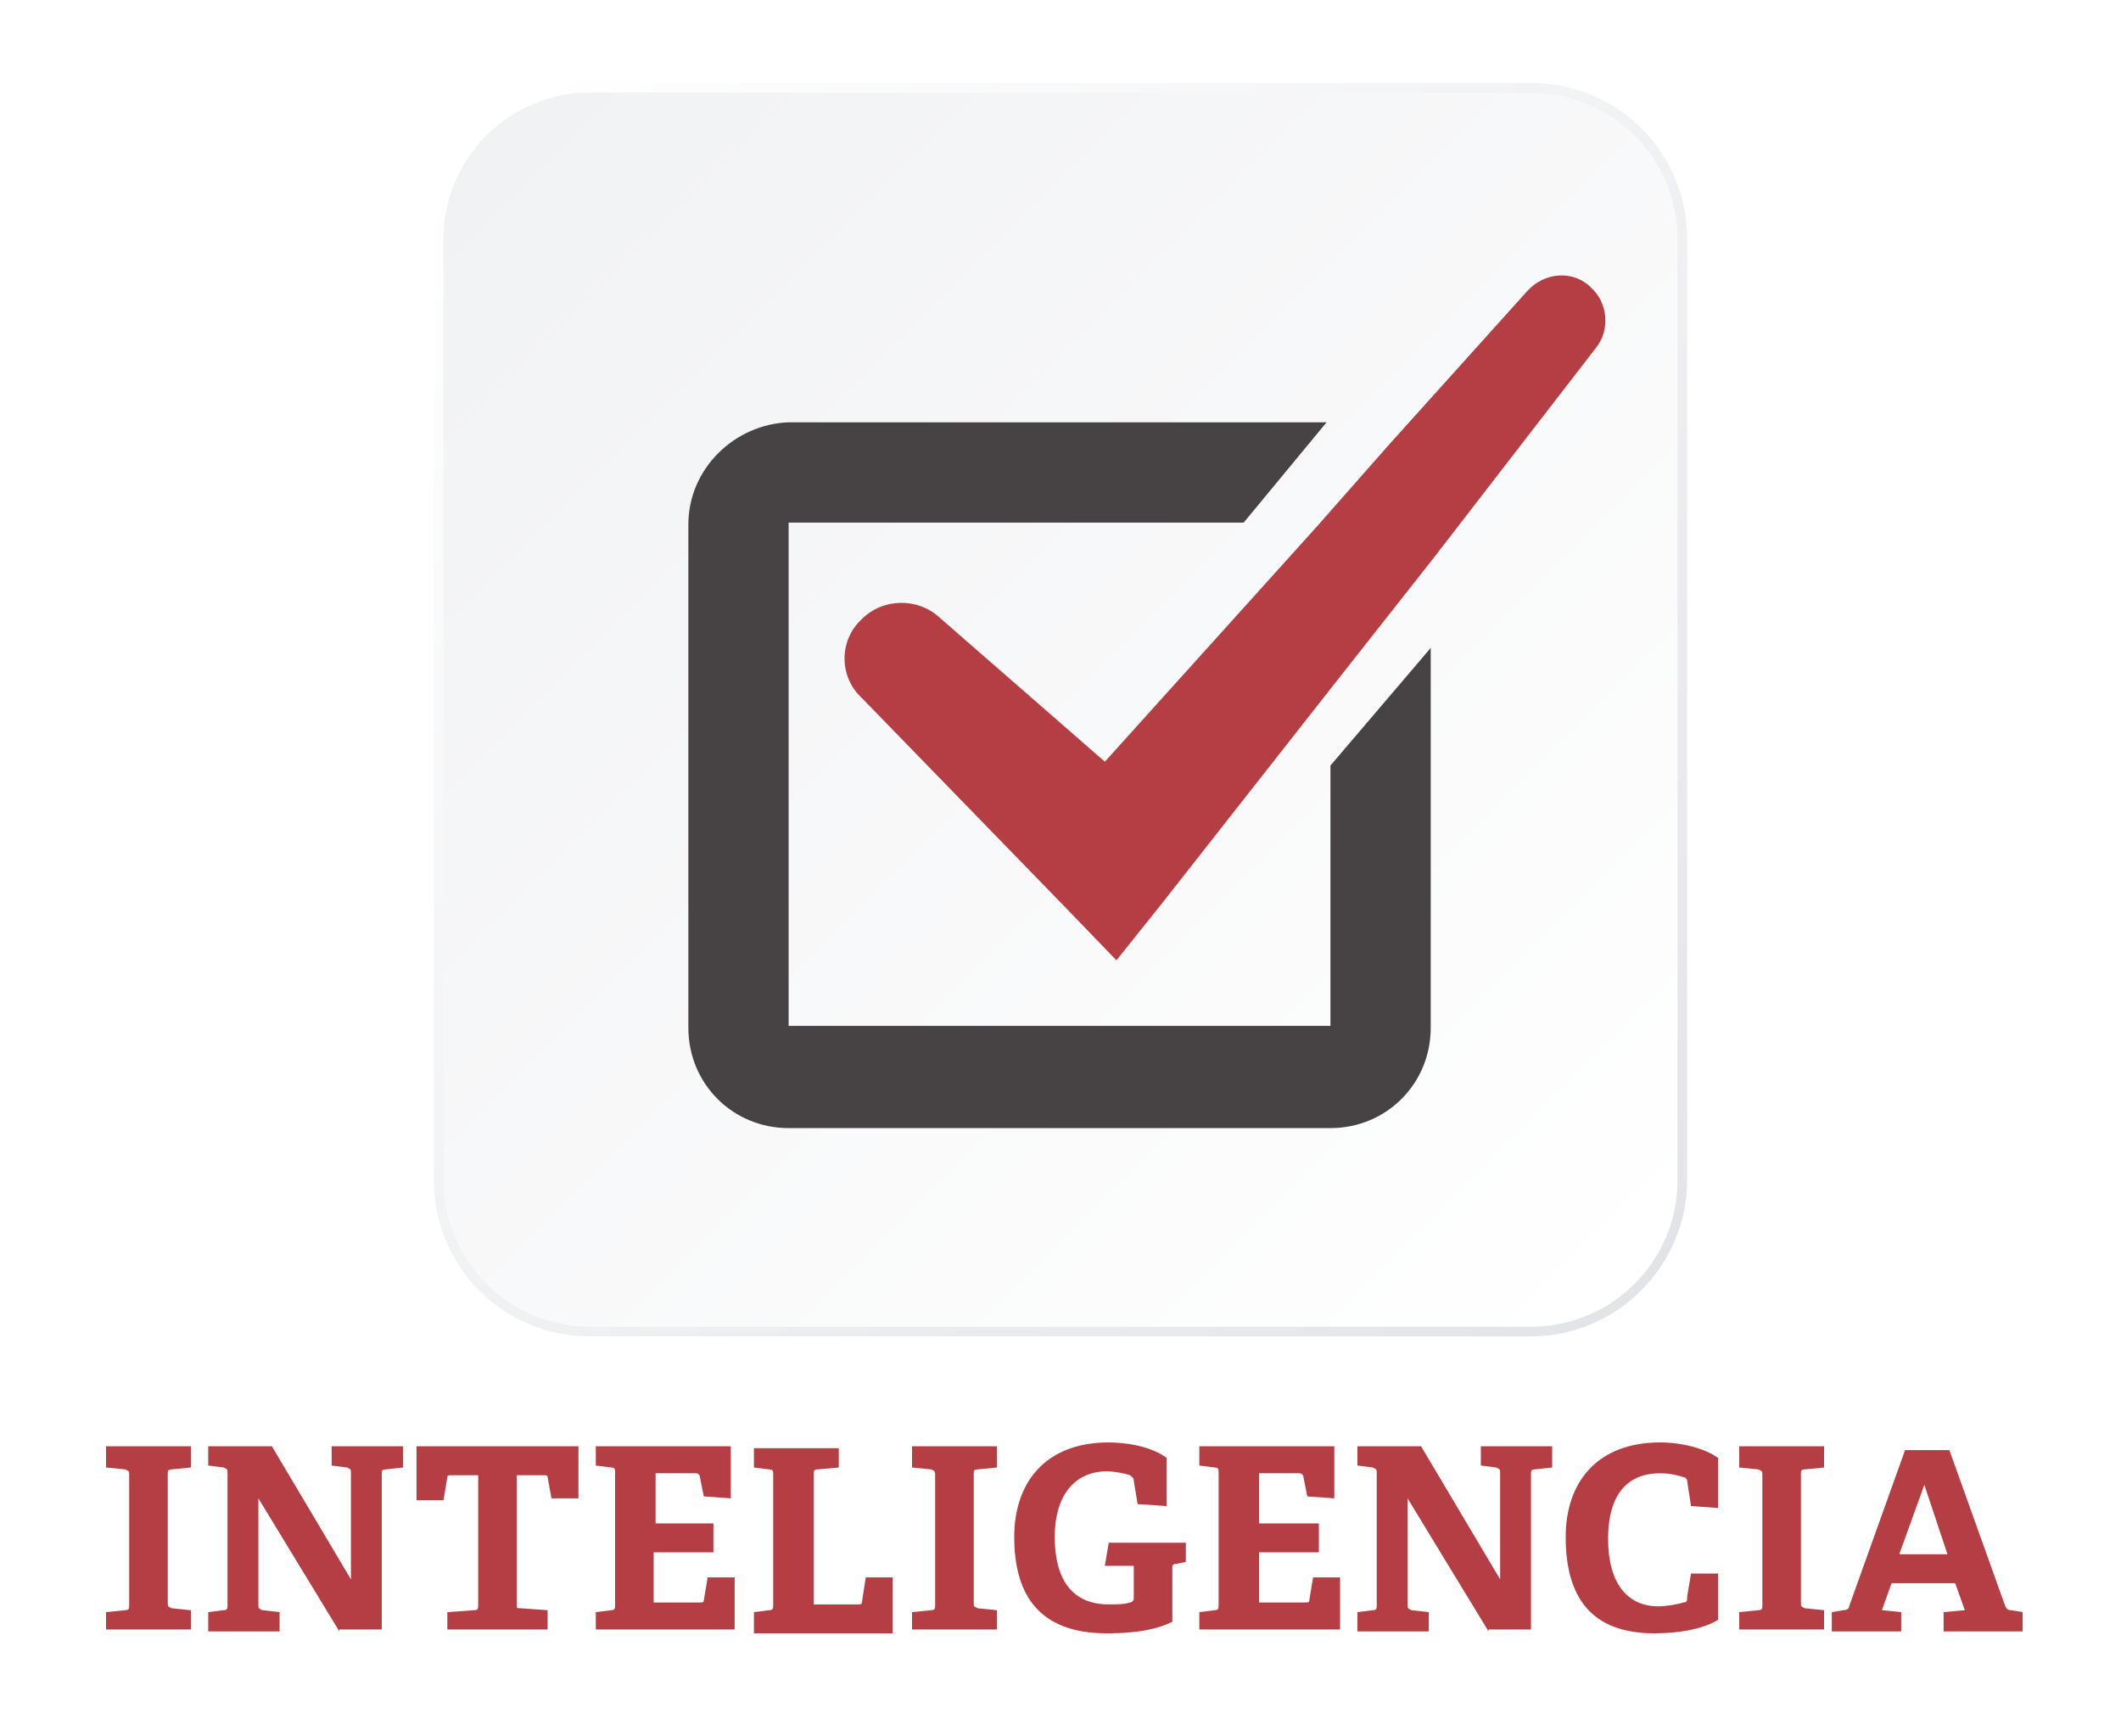
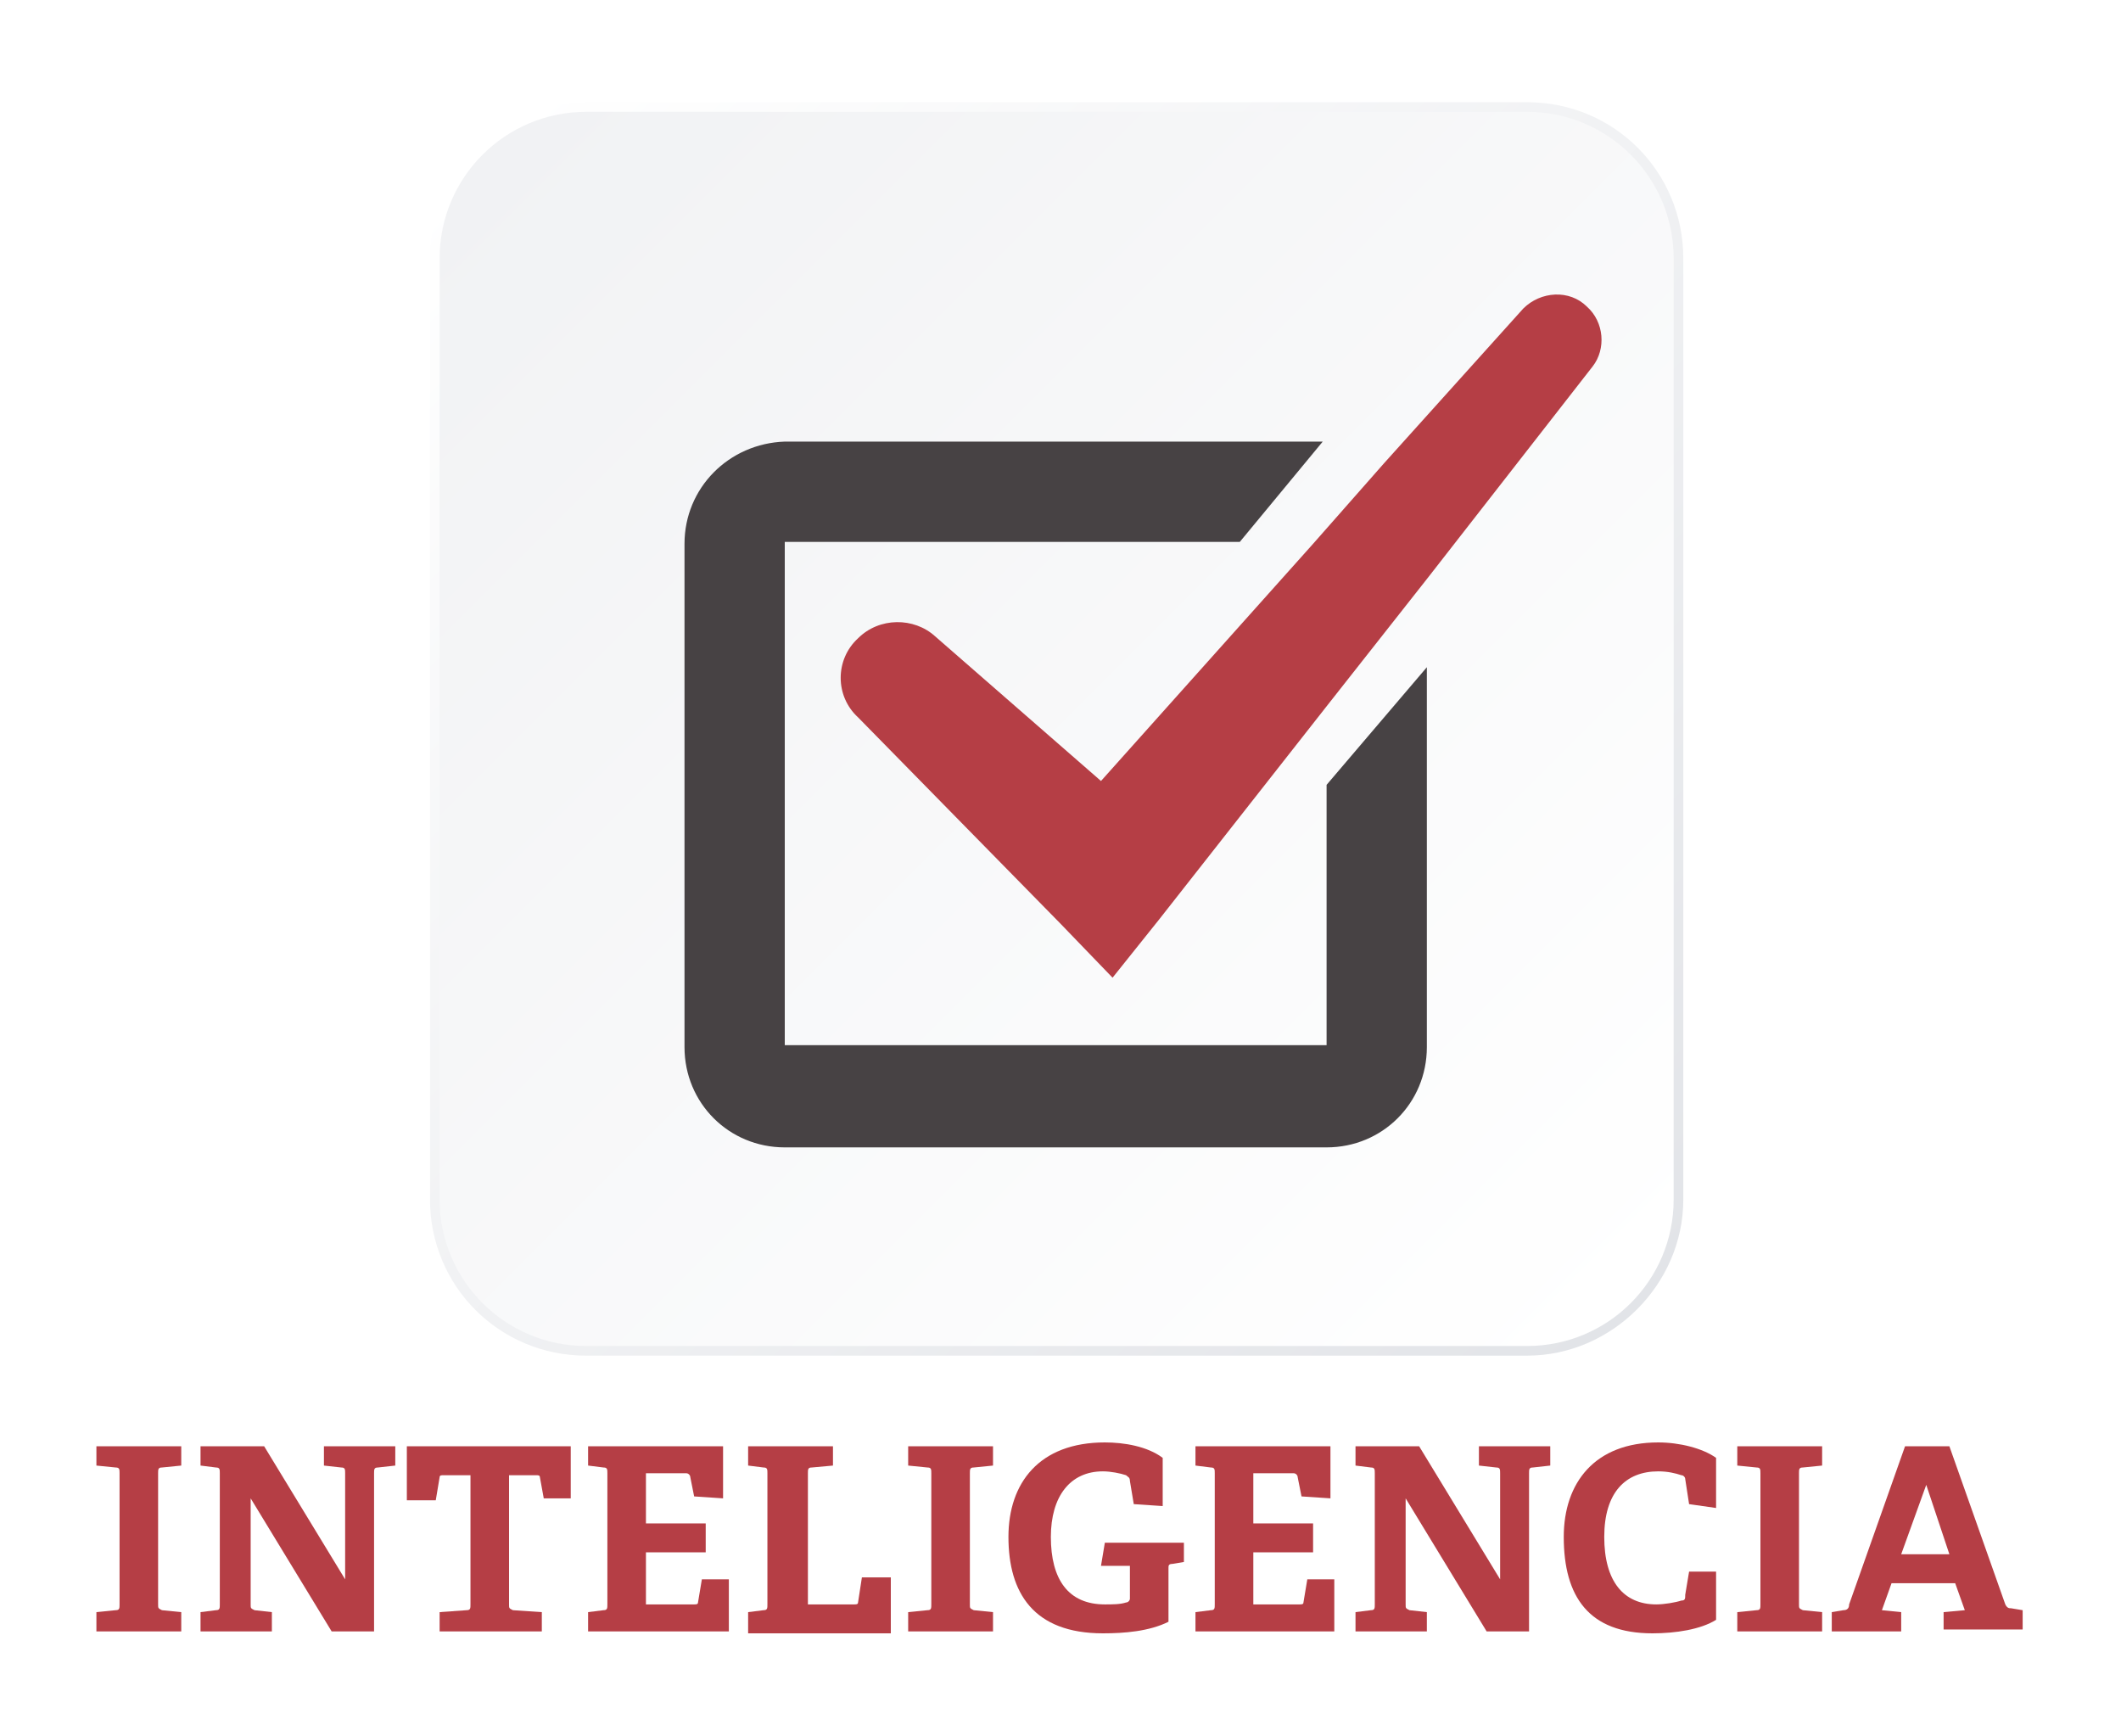
<svg xmlns="http://www.w3.org/2000/svg" version="1.1" id="Capa_1" x="0px" y="0px" viewBox="0 0 110 90" style="enable-background:new 0 0 110 90;" xml:space="preserve">
  <style type="text/css">
	.st0{fill:url(#SVGID_1_);}
	.st1{fill:url(#SVGID_2_);}
	.st2{fill:#474244;}
	.st3{fill:#B53E45;}
</style>
  <g>
    <g>
      <g>
-         <linearGradient id="SVGID_1_" gradientUnits="userSpaceOnUse" x1="24.88" y1="6.666" x2="85.12" y2="66.906">
-           <stop offset="0" style="stop-color:#FFFFFF" />
-           <stop offset="1" style="stop-color:#E2E4E8" />
-         </linearGradient>
-         <path class="st0" d="M79.4,69.3H30.6c-4.5,0-8.1-3.6-8.1-8.1V12.4c0-4.5,3.6-8.1,8.1-8.1h48.8c4.5,0,8.1,3.6,8.1,8.1v48.8     C87.5,65.6,83.9,69.3,79.4,69.3z" />
-         <linearGradient id="SVGID_2_" gradientUnits="userSpaceOnUse" x1="25.227" y1="7.013" x2="84.773" y2="66.559">
-           <stop offset="0" style="stop-color:#F1F2F4" />
-           <stop offset="1" style="stop-color:#FFFFFF" />
-         </linearGradient>
-         <path class="st1" d="M30.6,68.8c-4.2,0-7.6-3.4-7.6-7.6V12.4c0-4.2,3.4-7.6,7.6-7.6h48.8c4.2,0,7.6,3.4,7.6,7.6v48.8     c0,4.2-3.4,7.6-7.6,7.6H30.6z" />
+         <g>
+           <linearGradient id="SVGID_1_" gradientUnits="userSpaceOnUse" x1="24.664" y1="7.65" x2="84.905" y2="67.89">
+             <stop offset="0" style="stop-color:#FFFFFF" />
+             <stop offset="1" style="stop-color:#E2E4E8" />
+           </linearGradient>
+           <path class="st0" d="M79.2,70.3H30.4c-4.5,0-8.1-3.6-8.1-8.1V13.4c0-4.5,3.6-8.1,8.1-8.1h48.8c4.5,0,8.1,3.6,8.1,8.1v48.8      C87.3,66.6,83.6,70.3,79.2,70.3z" />
+           <linearGradient id="SVGID_2_" gradientUnits="userSpaceOnUse" x1="25.012" y1="7.997" x2="84.558" y2="67.543">
+             <stop offset="0" style="stop-color:#F1F2F4" />
+             <stop offset="1" style="stop-color:#FFFFFF" />
+           </linearGradient>
+           <path class="st1" d="M30.4,69.8c-4.2,0-7.6-3.4-7.6-7.6V13.4c0-4.2,3.4-7.6,7.6-7.6h48.8c4.2,0,7.6,3.4,7.6,7.6v48.8      c0,4.2-3.4,7.6-7.6,7.6H30.4z" />
+         </g>
+       </g>
+       <g>
+         <path class="st2" d="M35.5,28.2v26.1c0,2.9,2.3,5.2,5.2,5.2h28.1c2.9,0,5.2-2.3,5.2-5.2V34.6l-5.2,6.1v13.5H40.7V35.6     c0-0.3,0-0.7,0-1v-6.5h23.6l4.3-5.2H40.7C37.8,23,35.5,25.3,35.5,28.2z" />
+         <path class="st3" d="M48.5,33c-1.1-1-2.9-1-4,0.1c-1.2,1.1-1.2,3,0,4.1l10.5,10.7l2.7,2.8l2.4-3l8.8-11.2l5.2-6.6L82.6,19     c0.7-0.9,0.6-2.3-0.3-3.1C81.4,15,79.9,15.1,79,16l-7.2,8l-3.7,4.2L57.1,40.5L48.5,33z" />
      </g>
    </g>
    <g>
-       <path class="st2" d="M35.7,27.2v26.1c0,2.9,2.3,5.2,5.2,5.2h28.1c2.9,0,5.2-2.3,5.2-5.2V33.6l-5.2,6.1v13.5H40.9V34.6    c0-0.3,0-0.7,0-1v-6.5h23.6l4.3-5.2H40.9C38.1,22,35.7,24.3,35.7,27.2z" />
-       <path class="st3" d="M48.7,32c-1.1-1-2.9-1-4,0.1c-1.2,1.1-1.2,3,0,4.1L55.2,47l2.7,2.8l2.4-3l8.8-11.2l5.2-6.6L82.8,18    c0.7-0.9,0.6-2.3-0.3-3.1c-0.9-0.9-2.4-0.8-3.3,0.2l-7.2,8l-3.7,4.2L57.3,39.5L48.7,32z" />
+       <path class="st3" d="M5,84.6v-1l1-0.1c0.2,0,0.2-0.1,0.2-0.3v-6.8c0-0.2,0-0.3-0.2-0.3L5,76V75h4.4V76l-1,0.1    c-0.2,0-0.2,0.1-0.2,0.3v6.8c0,0.2,0,0.2,0.2,0.3l1,0.1v1H5z" />
+       <path class="st3" d="M17.2,84.6L13,77.7v5.5c0,0.2,0,0.2,0.2,0.3l0.9,0.1v1h-3.7v-1l0.8-0.1c0.2,0,0.2-0.1,0.2-0.3v-6.8    c0-0.2,0-0.3-0.2-0.3L10.4,76v-1h3.3l4.2,6.9v-5.5c0-0.2,0-0.3-0.2-0.3L16.8,76V75h3.7V76l-0.9,0.1c-0.2,0-0.2,0.1-0.2,0.3v8.2    H17.2z" />
+       <path class="st3" d="M22.8,84.6v-1l1.4-0.1c0.2,0,0.2-0.1,0.2-0.3v-6.7H23c-0.1,0-0.2,0-0.2,0.1l-0.2,1.2h-1.5V75h8.5v2.7h-1.4    L28,76.6c0-0.1-0.1-0.1-0.2-0.1h-1.4v6.7c0,0.2,0,0.2,0.2,0.3l1.5,0.1v1H22.8z" />
+       <path class="st3" d="M30.5,84.6v-1l0.8-0.1c0.2,0,0.2-0.1,0.2-0.3v-6.8c0-0.2,0-0.3-0.2-0.3L30.5,76v-1h7v2.7l-1.5-0.1l-0.2-1    c0-0.1-0.1-0.2-0.2-0.2h-2.1V79h3.1v1.5h-3.1v2.7H36c0.1,0,0.2,0,0.2-0.1l0.2-1.2h1.4v2.7H30.5z" />
+       <path class="st3" d="M38.8,84.6v-1l0.8-0.1c0.2,0,0.2-0.1,0.2-0.3v-6.8c0-0.2,0-0.3-0.2-0.3L38.8,76v-1h4.4v1l-1.1,0.1    c-0.2,0-0.2,0.1-0.2,0.3v6.8h2.4c0.1,0,0.2,0,0.2-0.1l0.2-1.3h1.5v2.9H38.8z" />
+       <path class="st3" d="M47.1,84.6v-1l1-0.1c0.2,0,0.2-0.1,0.2-0.3v-6.8c0-0.2,0-0.3-0.2-0.3l-1-0.1V75h4.4V76l-1,0.1    c-0.2,0-0.2,0.1-0.2,0.3v6.8c0,0.2,0,0.2,0.2,0.3l1,0.1v1H47.1z" />
+       <path class="st3" d="M60.8,81.1c-0.2,0-0.2,0.1-0.2,0.2v2.8c-1,0.5-2.3,0.6-3.4,0.6c-3.6,0-4.9-2.1-4.9-5c0-2.8,1.6-4.9,5-4.9    c1,0,2.2,0.2,3,0.8v2.5L58.8,78l-0.2-1.2c0-0.2-0.1-0.2-0.2-0.3c-0.3-0.1-0.8-0.2-1.2-0.2c-1.7,0-2.7,1.3-2.7,3.4    c0,2.2,0.9,3.5,2.8,3.5c0.4,0,0.8,0,1.1-0.1c0.1,0,0.2-0.1,0.2-0.2v-1.7h-1.5l0.2-1.2h4.1V81L60.8,81.1z" />
+       <path class="st3" d="M62,84.6v-1l0.8-0.1c0.2,0,0.2-0.1,0.2-0.3v-6.8c0-0.2,0-0.3-0.2-0.3L62,76v-1h7v2.7l-1.5-0.1l-0.2-1    c0-0.1-0.1-0.2-0.2-0.2h-2.1V79h3.1v1.5h-3.1v2.7h2.4c0.1,0,0.2,0,0.2-0.1l0.2-1.2h1.4v2.7H62z" />
+       <path class="st3" d="M77.1,84.6l-4.2-6.9v5.5c0,0.2,0,0.2,0.2,0.3l0.9,0.1v1h-3.7v-1l0.8-0.1c0.2,0,0.2-0.1,0.2-0.3v-6.8    c0-0.2,0-0.3-0.2-0.3L70.3,76v-1h3.3l4.2,6.9v-5.5c0-0.2,0-0.3-0.2-0.3L76.7,76V75h3.7V76l-0.9,0.1c-0.2,0-0.2,0.1-0.2,0.3v8.2    H77.1z" />
+       <path class="st3" d="M89,84c-0.8,0.5-2.1,0.7-3.3,0.7c-3.3,0-4.6-1.9-4.6-5c0-2.8,1.6-4.9,4.9-4.9c1.1,0,2.3,0.3,3,0.8v2.6    L87.6,78l-0.2-1.3c0-0.1-0.1-0.2-0.2-0.2c-0.3-0.1-0.7-0.2-1.2-0.2c-1.7,0-2.8,1.1-2.8,3.4c0,2.3,1,3.5,2.7,3.5    c0.4,0,1-0.1,1.3-0.2c0.2,0,0.2-0.1,0.2-0.3l0.2-1.2H89V84z" />
+       <path class="st3" d="M90.1,84.6v-1l1-0.1c0.2,0,0.2-0.1,0.2-0.3v-6.8c0-0.2,0-0.3-0.2-0.3l-1-0.1V75h4.4V76l-1,0.1    c-0.2,0-0.2,0.1-0.2,0.3v6.8c0,0.2,0,0.2,0.2,0.3l1,0.1v1H90.1z" />
+       <path class="st3" d="M100.8,84.6v-1l1.1-0.1l-0.5-1.4h-3.3l-0.5,1.4l1,0.1v1H95v-1l0.6-0.1c0.2,0,0.3-0.1,0.3-0.3l2.9-8.2h2.3    l2.9,8.2c0.1,0.2,0.2,0.2,0.3,0.2l0.6,0.1v1H100.8z M99.9,77L99.9,77l-1.3,3.6h2.5L99.9,77z" />
    </g>
  </g>
-   <g>
-     <path class="st3" d="M5.5,84.6v-1l1-0.1c0.2,0,0.2-0.1,0.2-0.3v-6.7c0-0.2,0-0.2-0.2-0.3l-1-0.1V75h4.4v1.1l-1,0.1   c-0.2,0-0.2,0.1-0.2,0.2v6.7c0,0.2,0,0.2,0.2,0.3l1,0.1v1H5.5z" />
-     <path class="st3" d="M17.6,84.6l-4.2-6.9v5.5c0,0.2,0,0.2,0.2,0.3l0.9,0.1v1h-3.7v-1l0.8-0.1c0.2,0,0.2-0.1,0.2-0.3v-6.8   c0-0.2,0-0.2-0.2-0.3l-0.8-0.1v-1h3.3l4.1,6.9v-5.5c0-0.2,0-0.2-0.2-0.3l-0.8-0.1V75h3.7v1.1L20,76.2c-0.2,0-0.2,0.1-0.2,0.2v8.1   H17.6z" />
-     <path class="st3" d="M23.2,84.6v-1l1.4-0.1c0.2,0,0.2-0.1,0.2-0.3v-6.7h-1.4c-0.1,0-0.2,0-0.2,0.1L23,77.8h-1.4V75H30v2.7h-1.4   l-0.2-1.1c0-0.1-0.1-0.1-0.2-0.1h-1.4v6.7c0,0.2,0,0.2,0.2,0.2l1.4,0.1v1H23.2z" />
-     <path class="st3" d="M30.9,84.6v-1l0.8-0.1c0.2,0,0.2-0.1,0.2-0.3v-6.8c0-0.2,0-0.3-0.2-0.3l-0.8-0.1v-1h7v2.7l-1.4-0.1l-0.2-1   c0-0.1-0.1-0.2-0.2-0.2h-2.1V79H37v1.5h-3.1v2.6h2.4c0.1,0,0.2,0,0.2-0.1l0.2-1.2h1.4v2.7H30.9z" />
-     <path class="st3" d="M39.1,84.6v-1l0.8-0.1c0.2,0,0.2-0.1,0.2-0.3v-6.7c0-0.2,0-0.3-0.2-0.3l-0.8-0.1v-1h4.4v1l-1.1,0.1   c-0.2,0-0.2,0.1-0.2,0.3v6.7h2.3c0.1,0,0.2,0,0.2-0.1l0.2-1.3h1.4v2.9H39.1z" />
-     <path class="st3" d="M47.3,84.6v-1l1-0.1c0.2,0,0.2-0.1,0.2-0.3v-6.7c0-0.2,0-0.2-0.2-0.3l-1-0.1V75h4.4v1.1l-1,0.1   c-0.2,0-0.2,0.1-0.2,0.2v6.7c0,0.2,0,0.2,0.2,0.3l1,0.1v1H47.3z" />
-     <path class="st3" d="M61,81.1c-0.2,0-0.2,0.1-0.2,0.2v2.8c-1,0.5-2.3,0.6-3.4,0.6c-3.6,0-4.8-2.1-4.8-5c0-2.8,1.6-4.9,4.9-4.9   c0.9,0,2.2,0.2,3,0.8v2.5L59,78l-0.2-1.2c0-0.2-0.1-0.2-0.2-0.3c-0.3-0.1-0.8-0.2-1.2-0.2c-1.7,0-2.7,1.3-2.7,3.4   c0,2.2,0.9,3.5,2.8,3.5c0.4,0,0.8,0,1.1-0.1c0.1,0,0.2-0.1,0.2-0.2v-1.7h-1.5l0.2-1.2h4V81L61,81.1z" />
-     <path class="st3" d="M62.2,84.6v-1l0.8-0.1c0.2,0,0.2-0.1,0.2-0.3v-6.8c0-0.2,0-0.3-0.2-0.3l-0.8-0.1v-1h7v2.7l-1.4-0.1l-0.2-1   c0-0.1-0.1-0.2-0.2-0.2h-2.1V79h3.1v1.5h-3.1v2.6h2.4c0.1,0,0.2,0,0.2-0.1l0.2-1.2h1.4v2.7H62.2z" />
-     <path class="st3" d="M77.2,84.6L73,77.7v5.5c0,0.2,0,0.2,0.2,0.3l0.9,0.1v1h-3.7v-1l0.8-0.1c0.2,0,0.2-0.1,0.2-0.3v-6.8   c0-0.2,0-0.2-0.2-0.3l-0.8-0.1v-1h3.3l4.1,6.9v-5.5c0-0.2,0-0.2-0.2-0.3l-0.8-0.1V75h3.7v1.1l-0.9,0.1c-0.2,0-0.2,0.1-0.2,0.2v8.1   H77.2z" />
-     <path class="st3" d="M89.1,84c-0.8,0.5-2.1,0.7-3.3,0.7c-3.3,0-4.6-1.9-4.6-5c0-2.8,1.6-4.9,4.9-4.9c1.1,0,2.3,0.3,3,0.8v2.6   l-1.4-0.1l-0.2-1.3c0-0.1-0.1-0.2-0.2-0.2c-0.3-0.1-0.7-0.2-1.2-0.2c-1.7,0-2.7,1.1-2.7,3.4c0,2.3,1,3.5,2.6,3.5   c0.4,0,1-0.1,1.3-0.2c0.2,0,0.2-0.1,0.2-0.3l0.2-1.2h1.4V84z" />
-     <path class="st3" d="M90.2,84.6v-1l1-0.1c0.2,0,0.2-0.1,0.2-0.3v-6.7c0-0.2,0-0.2-0.2-0.3l-1-0.1V75h4.4v1.1l-1,0.1   c-0.2,0-0.2,0.1-0.2,0.2v6.7c0,0.2,0,0.2,0.2,0.3l1,0.1v1H90.2z" />
-     <path class="st3" d="M100.8,84.6v-1l1.1-0.1l-0.5-1.4h-3.3l-0.5,1.4l1,0.1v1H95v-1l0.6-0.1c0.2,0,0.3-0.1,0.3-0.2l2.9-8.1h2.3   l2.9,8.1c0.1,0.2,0.2,0.2,0.3,0.2l0.6,0.1v1H100.8z M99.8,77L99.8,77l-1.3,3.6h2.5L99.8,77z" />
-   </g>
</svg>
